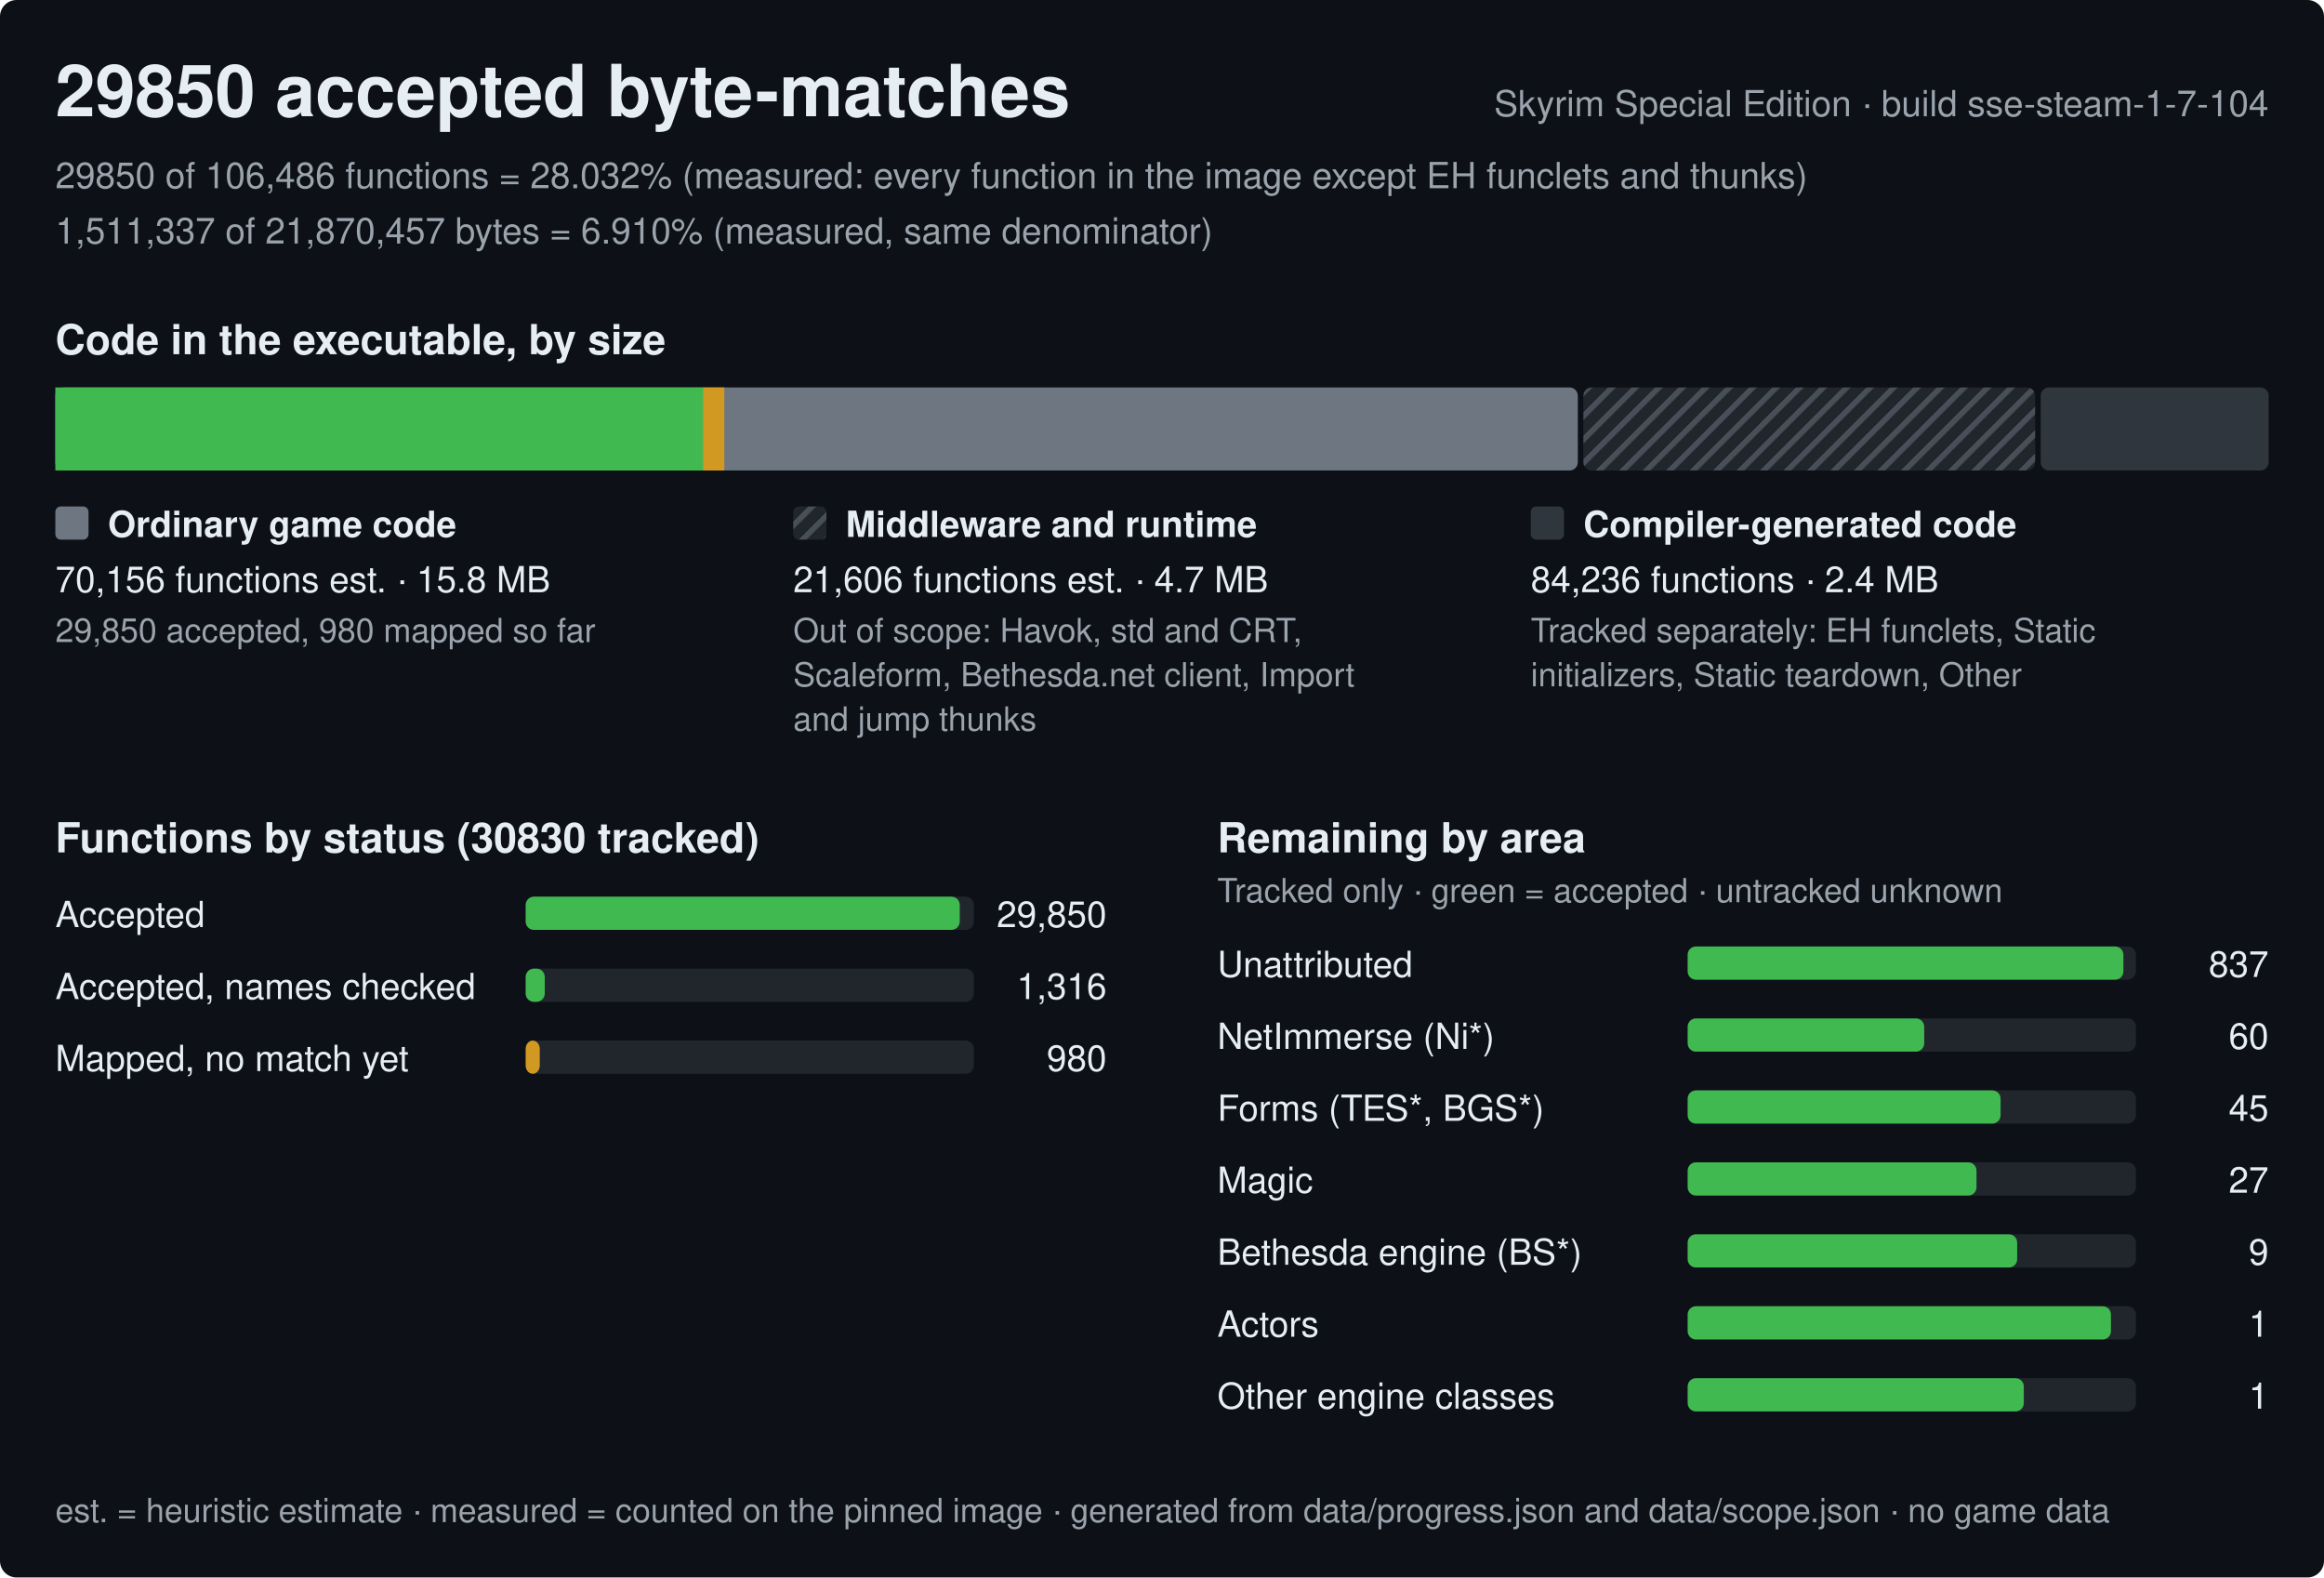
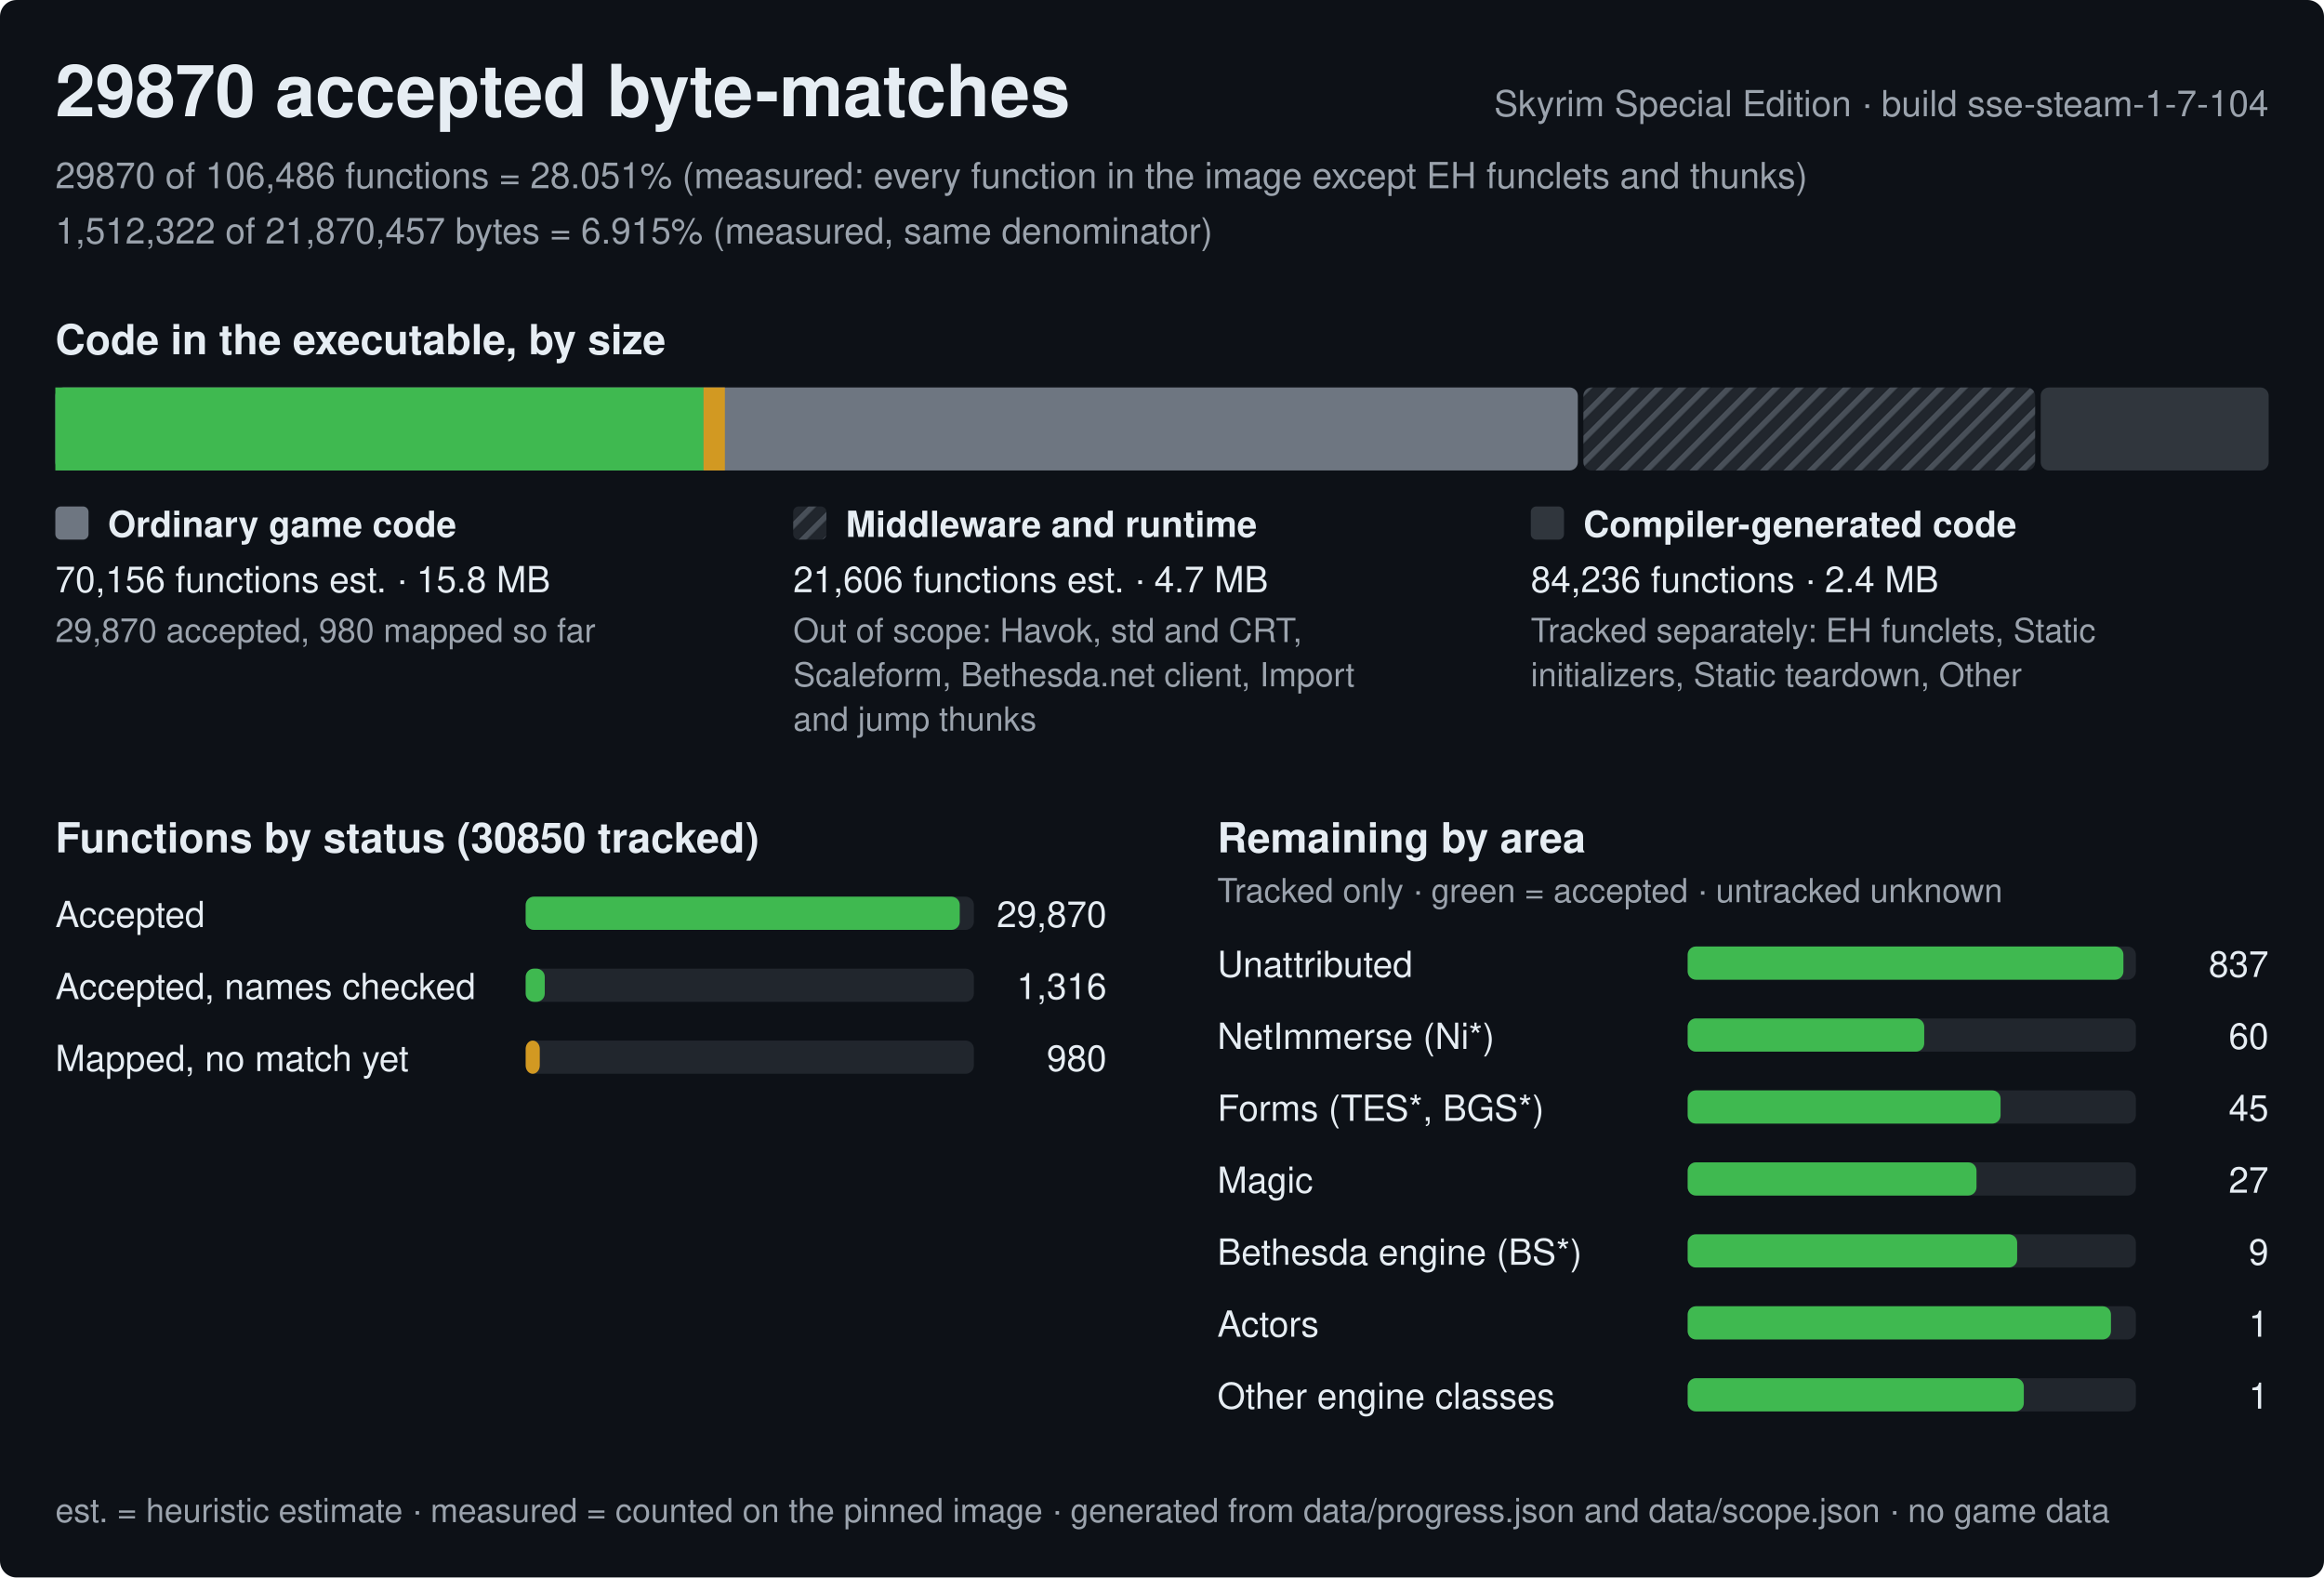
<svg xmlns="http://www.w3.org/2000/svg" width="840" height="570" viewBox="0 0 840 570" role="img" aria-label="Progress of the Skyrim Special Edition byte-matching reconstruction, build sse-steam-1-7-104">
  <style>text{font-family:-apple-system,BlinkMacSystemFont,'Segoe UI',Helvetica,Arial,sans-serif;fill:#e6edf3;white-space:pre}.h{font-size:26px;font-weight:600}.st{font-size:15px;font-weight:600}.lb{font-size:13px;font-weight:600}.bl{font-size:12px;font-weight:600;stroke:#0d1117;stroke-width:3px;paint-order:stroke;stroke-linejoin:round}.rl{font-size:13px}.fn{font-size:12px;fill:#9ba3ad}.mu{fill:#9ba3ad}</style>
  <defs>
    <pattern id="hx" width="6" height="6" patternUnits="userSpaceOnUse" patternTransform="rotate(45)">
      <rect width="6" height="6" fill="#21262d" />
      <rect width="2" height="6" fill="#484f58" />
    </pattern>
  </defs>
  <rect width="840" height="570" rx="6" fill="#0d1117" />
-   <text x="20" y="42" class="h">29850 accepted byte-matches</text>
+   <text x="20" y="42" class="h">29870 accepted byte-matches</text>
  <text x="820" y="42" class="rl mu" text-anchor="end">Skyrim Special Edition · build sse-steam-1-7-104</text>
-   <text x="20" y="68" class="rl mu">29850 of 106,486 functions = 28.032% (measured: every function in the image except EH funclets and thunks)</text>
-   <text x="20" y="88" class="rl mu">1,511,337 of 21,870,457 bytes = 6.910% (measured, same denominator)</text>
+   <text x="20" y="68" class="rl mu">29870 of 106,486 functions = 28.051% (measured: every function in the image except EH funclets and thunks)</text>
+   <text x="20" y="88" class="rl mu">1,512,322 of 21,870,457 bytes = 6.915% (measured, same denominator)</text>
  <text x="20" y="128" class="st">Code in the executable, by size</text>
  <rect x="20" y="140" width="550.3" height="30" rx="3" fill="#6e7681" />
-   <rect x="20" y="140" width="234.1" height="30" fill="#3fb950" />
-   <rect x="254.1" y="140" width="7.7" height="30" fill="#d29922" />
+   <rect x="20" y="140" width="234.3" height="30" fill="#3fb950" />
+   <rect x="254.3" y="140" width="7.7" height="30" fill="#d29922" />
  <rect x="572.3" y="140" width="163.3" height="30" rx="3" fill="url(#hx)" />
  <rect x="737.6" y="140" width="82.4" height="30" rx="3" fill="#30363d" />
  <rect x="20" y="183" width="12" height="12" rx="2" fill="#6e7681" />
  <text x="39" y="194" class="lb">Ordinary game code</text>
  <text x="20" y="214" class="rl">70,156 functions est. · 15.8 MB</text>
-   <text x="20" y="232" class="fn">29,850 accepted, 980 mapped so far</text>
+   <text x="20" y="232" class="fn">29,870 accepted, 980 mapped so far</text>
  <rect x="286.7" y="183" width="12" height="12" rx="2" fill="url(#hx)" />
  <text x="305.7" y="194" class="lb">Middleware and runtime</text>
  <text x="286.7" y="214" class="rl">21,606 functions est. · 4.7 MB</text>
  <text x="286.7" y="232" class="fn">Out of scope: Havok, std and CRT,</text>
  <text x="286.7" y="248" class="fn">Scaleform, Bethesda.net client, Import</text>
  <text x="286.7" y="264" class="fn">and jump thunks</text>
  <rect x="553.3" y="183" width="12" height="12" rx="2" fill="#30363d" />
  <text x="572.3" y="194" class="lb">Compiler-generated code</text>
  <text x="553.3" y="214" class="rl">84,236 functions · 2.4 MB</text>
  <text x="553.3" y="232" class="fn">Tracked separately: EH funclets, Static</text>
  <text x="553.3" y="248" class="fn">initializers, Static teardown, Other</text>
-   <text x="20" y="308" class="st">Functions by status (30830 tracked)</text>
+   <text x="20" y="308" class="st">Functions by status (30850 tracked)</text>
  <text x="20" y="335" class="rl">Accepted</text>
  <rect x="190" y="324" width="162.0" height="12" rx="3" fill="#21262d" />
  <rect x="190" y="324" width="156.9" height="12" rx="3" fill="#3fb950" />
-   <text x="400.0" y="335" class="rl" text-anchor="end">29,850</text>
+   <text x="400.0" y="335" class="rl" text-anchor="end">29,870</text>
  <text x="20" y="361" class="rl">Accepted, names checked</text>
  <rect x="190" y="350" width="162.0" height="12" rx="3" fill="#21262d" />
  <rect x="190" y="350" width="6.9" height="12" rx="3" fill="#3fb950" />
  <text x="400.0" y="361" class="rl" text-anchor="end">1,316</text>
  <text x="20" y="387" class="rl">Mapped, no match yet</text>
  <rect x="190" y="376" width="162.0" height="12" rx="3" fill="#21262d" />
  <rect x="190" y="376" width="5.1" height="12" rx="3" fill="#d29922" />
  <text x="400.0" y="387" class="rl" text-anchor="end">980</text>
  <text x="440.0" y="308" class="st">Remaining by area</text>
  <text x="440.0" y="326" class="fn">Tracked only · green = accepted · untracked unknown</text>
  <text x="440.0" y="353" class="rl">Unattributed</text>
  <rect x="610.0" y="342" width="162.0" height="12" rx="3" fill="#21262d" />
  <rect x="610.0" y="342" width="157.5" height="12" rx="3" fill="#3fb950" />
  <text x="820.0" y="353" class="rl" text-anchor="end">837</text>
  <text x="440.0" y="379" class="rl">NetImmerse (Ni*)</text>
  <rect x="610.0" y="368" width="162.0" height="12" rx="3" fill="#21262d" />
  <rect x="610.0" y="368" width="85.5" height="12" rx="3" fill="#3fb950" />
  <text x="820.0" y="379" class="rl" text-anchor="end">60</text>
  <text x="440.0" y="405" class="rl">Forms (TES*, BGS*)</text>
  <rect x="610.0" y="394" width="162.0" height="12" rx="3" fill="#21262d" />
  <rect x="610.0" y="394" width="113.1" height="12" rx="3" fill="#3fb950" />
  <text x="820.0" y="405" class="rl" text-anchor="end">45</text>
  <text x="440.0" y="431" class="rl">Magic</text>
  <rect x="610.0" y="420" width="162.0" height="12" rx="3" fill="#21262d" />
  <rect x="610.0" y="420" width="104.4" height="12" rx="3" fill="#3fb950" />
  <text x="820.0" y="431" class="rl" text-anchor="end">27</text>
  <text x="440.0" y="457" class="rl">Bethesda engine (BS*)</text>
  <rect x="610.0" y="446" width="162.0" height="12" rx="3" fill="#21262d" />
  <rect x="610.0" y="446" width="119.1" height="12" rx="3" fill="#3fb950" />
  <text x="820.0" y="457" class="rl" text-anchor="end">9</text>
  <text x="440.0" y="483" class="rl">Actors</text>
  <rect x="610.0" y="472" width="162.0" height="12" rx="3" fill="#21262d" />
  <rect x="610.0" y="472" width="153" height="12" rx="3" fill="#3fb950" />
  <text x="820.0" y="483" class="rl" text-anchor="end">1</text>
  <text x="440.0" y="509" class="rl">Other engine classes</text>
  <rect x="610.0" y="498" width="162.0" height="12" rx="3" fill="#21262d" />
  <rect x="610.0" y="498" width="121.5" height="12" rx="3" fill="#3fb950" />
  <text x="820.0" y="509" class="rl" text-anchor="end">1</text>
  <text x="20" y="550" class="fn">est. = heuristic estimate · measured = counted on the pinned image · generated from data/progress.json and data/scope.json · no game data</text>
</svg>
